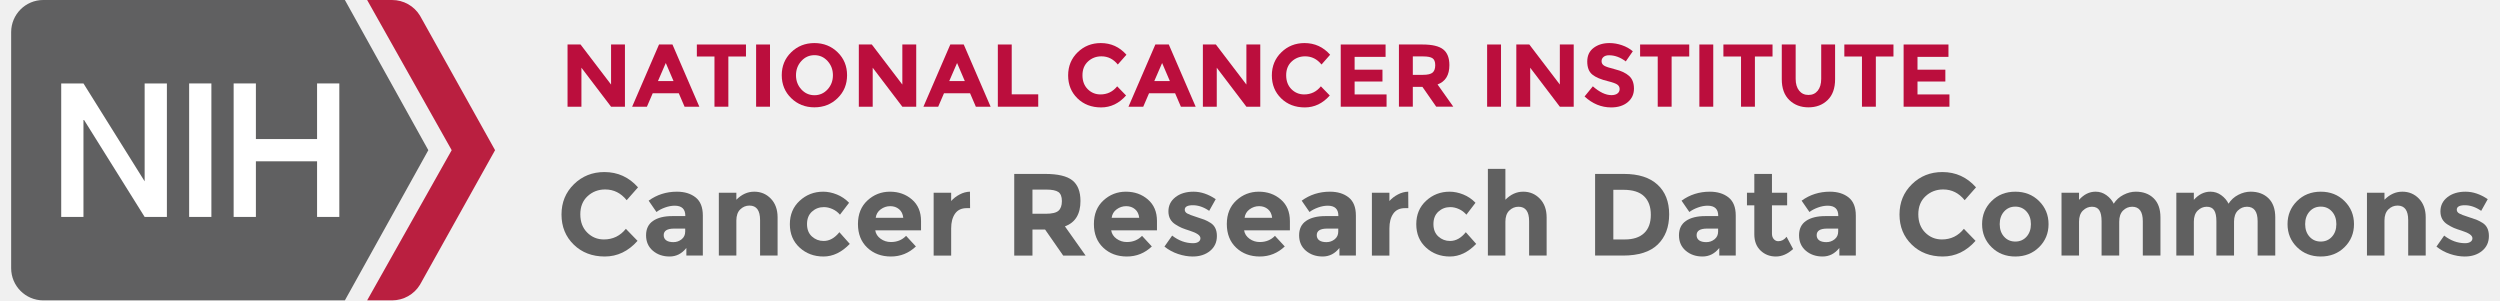
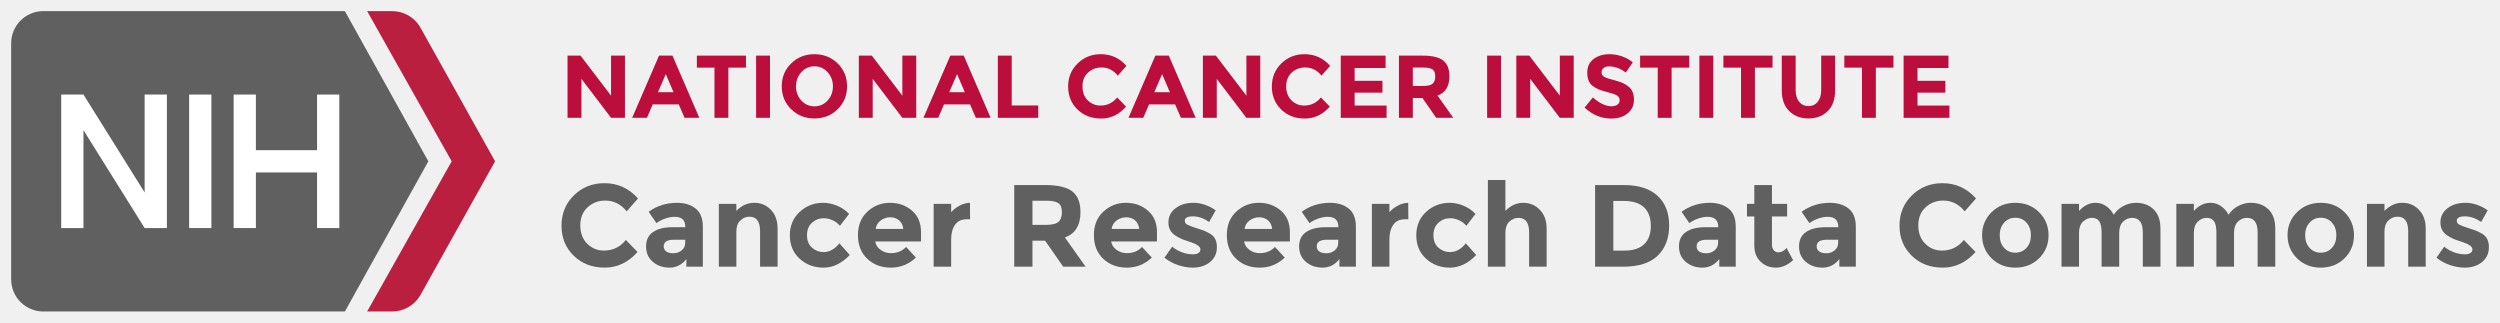
- <svg xmlns="http://www.w3.org/2000/svg" version="1.1" id="Layer_1" x="0px" y="0px" enable-background="new 0 0 496.62 100" xml:space="preserve" viewBox="20.99 23 449.46 54">
+ <svg xmlns="http://www.w3.org/2000/svg" version="1.1" id="Layer_1" x="0px" y="0px" enable-background="new 0 0 496.62 100" xml:space="preserve" viewBox="20.99 21 449.46 58">
  <g>
    <g>
      <path fill="#606061" d="M97.995,50l-15-27H28.764c-3.186,0-5.769,2.59-5.769,5.786v42.428c0,3.195,2.583,5.786,5.769,5.786h54.231    L97.995,50z">
			</path>
      <path fill="#BA1F40" d="M96.496,25.815C95.44,24.069,93.536,23,91.481,23h-4.485l15.201,27L86.995,77h4.486    c2.055,0,3.96-1.069,5.015-2.815L109.995,50L96.496,25.815z">
			</path>
    </g>
    <g>
      <rect x="54.995" y="38" fill="#FFFFFF" width="4" height="24" />
      <polygon fill="#FFFFFF" points="46.995,38 46.995,55.6 35.995,38 31.995,38 31.995,62 35.995,62 35.995,44.4 46.995,62 50.995,62     50.995,38   ">
			</polygon>
      <polygon fill="#FFFFFF" points="77.995,38 77.995,48 66.995,48 66.995,38 62.995,38 62.995,62 66.995,62 66.995,52 77.995,52     77.995,62 81.995,62 81.995,38   ">
			</polygon>
    </g>
  </g>
  <g>
    <g>
      <path fill="#BB0E3D" d="M130.849,31h2.495v11.184h-2.495l-5.328-7.008v7.008h-2.496V31h2.336l5.488,7.2V31z">
			</path>
      <path fill="#BB0E3D" d="M144.064,42.184l-1.04-2.416h-4.688l-1.04,2.416h-2.656L139.472,31h2.416l4.832,11.184H144.064z     M140.688,34.327l-1.407,3.248h2.8L140.688,34.327z">
			</path>
      <path fill="#BB0E3D" d="M151.936,33.159v9.025h-2.495v-9.025h-3.168V31h8.831v2.159H151.936z" />
      <path fill="#BB0E3D" d="M156.928,31h2.496v11.184h-2.496V31z" />
      <path fill="#BB0E3D" d="M171.584,40.64c-1.131,1.104-2.522,1.656-4.176,1.656s-3.046-0.553-4.176-1.656    c-1.131-1.104-1.696-2.478-1.696-4.121c0-1.643,0.565-3.016,1.696-4.12c1.13-1.104,2.522-1.656,4.176-1.656    s3.045,0.553,4.176,1.656c1.131,1.104,1.696,2.478,1.696,4.12C173.28,38.162,172.715,39.535,171.584,40.64z M170.736,36.527    c0-0.997-0.32-1.848-0.96-2.552c-0.641-0.704-1.427-1.056-2.36-1.056s-1.72,0.352-2.36,1.056c-0.64,0.704-0.96,1.555-0.96,2.552    c0,0.998,0.32,1.846,0.96,2.544c0.641,0.699,1.427,1.048,2.36,1.048s1.72-0.349,2.36-1.048    C170.416,38.373,170.736,37.525,170.736,36.527z">
			</path>
      <path fill="#BB0E3D" d="M183.216,31h2.496v11.184h-2.496l-5.328-7.008v7.008h-2.496V31h2.336l5.488,7.2V31z">
			</path>
      <path fill="#BB0E3D" d="M196.432,42.184l-1.04-2.416h-4.688l-1.04,2.416h-2.656L191.84,31h2.416l4.832,11.184H196.432z     M193.056,34.327l-1.408,3.248h2.8L193.056,34.327z">
			</path>
      <path fill="#BB0E3D" d="M200.384,42.184V31h2.496v8.96h4.768v2.224H200.384z" />
      <path fill="#BB0E3D" d="M218.832,39.976c1.226,0,2.229-0.485,3.008-1.456l1.6,1.648c-1.27,1.429-2.766,2.144-4.488,2.144    s-3.141-0.544-4.256-1.632c-1.114-1.088-1.672-2.461-1.672-4.121c0-1.658,0.568-3.042,1.704-4.152    c1.136-1.108,2.525-1.664,4.168-1.664c1.835,0,3.37,0.699,4.608,2.097l-1.553,1.76c-0.789-0.981-1.771-1.472-2.943-1.472    c-0.939,0-1.742,0.307-2.408,0.92c-0.667,0.613-1,1.439-1,2.479s0.314,1.875,0.944,2.504    C217.173,39.661,217.936,39.976,218.832,39.976z">
			</path>
      <path fill="#BB0E3D" d="M233.296,42.184l-1.04-2.416h-4.688l-1.04,2.416h-2.656L228.704,31h2.416l4.832,11.184H233.296z     M229.92,34.327l-1.408,3.248h2.8L229.92,34.327z">
			</path>
      <path fill="#BB0E3D" d="M245.072,31h2.495v11.184h-2.495l-5.328-7.008v7.008h-2.496V31h2.336l5.488,7.2V31z">
			</path>
      <path fill="#BB0E3D" d="M255.455,39.976c1.227,0,2.229-0.485,3.008-1.456l1.601,1.648c-1.27,1.429-2.766,2.144-4.488,2.144    s-3.142-0.544-4.256-1.632c-1.115-1.088-1.672-2.461-1.672-4.121c0-1.658,0.567-3.042,1.704-4.152    c1.136-1.108,2.524-1.664,4.168-1.664c1.834,0,3.37,0.699,4.607,2.097l-1.552,1.76c-0.79-0.981-1.771-1.472-2.944-1.472    c-0.938,0-1.741,0.307-2.408,0.92c-0.666,0.613-1,1.439-1,2.479s0.315,1.875,0.944,2.504    C253.796,39.661,254.56,39.976,255.455,39.976z">
			</path>
      <path fill="#BB0E3D" d="M270.095,31v2.224h-5.567v2.304h5.008v2.128h-5.008v2.321h5.744v2.208h-8.24V31H270.095z" />
      <path fill="#BB0E3D" d="M281.567,34.711c0,1.792-0.71,2.949-2.129,3.472l2.832,4h-3.071l-2.48-3.568h-1.728v3.568h-2.496V31h4.24    c1.738,0,2.979,0.293,3.72,0.88S281.567,33.41,281.567,34.711z M278.559,36.04c0.31-0.277,0.464-0.718,0.464-1.32    s-0.159-1.017-0.479-1.24s-0.88-0.336-1.68-0.336h-1.872v3.312h1.823C277.668,36.456,278.249,36.317,278.559,36.04z">
			</path>
      <path fill="#BB0E3D" d="M288.352,31h2.496v11.184h-2.496V31z" />
      <path fill="#BB0E3D" d="M301.424,31h2.495v11.184h-2.495l-5.328-7.008v7.008H293.6V31h2.336l5.488,7.2V31z">
			</path>
      <path fill="#BB0E3D" d="M309.287,33.231c-0.24,0.197-0.36,0.459-0.36,0.784s0.146,0.584,0.439,0.776    c0.294,0.191,0.971,0.418,2.032,0.68s1.886,0.653,2.473,1.176c0.586,0.522,0.88,1.285,0.88,2.289c0,1.003-0.376,1.816-1.128,2.44    s-1.742,0.936-2.969,0.936c-1.771,0-3.365-0.656-4.783-1.968l1.487-1.824c1.205,1.056,2.32,1.584,3.345,1.584    c0.458,0,0.818-0.099,1.079-0.296c0.262-0.197,0.393-0.464,0.393-0.8s-0.139-0.603-0.416-0.8s-0.827-0.398-1.648-0.601    c-1.301-0.309-2.253-0.712-2.855-1.208s-0.904-1.274-0.904-2.336s0.381-1.88,1.145-2.456c0.762-0.576,1.714-0.864,2.855-0.864    c0.747,0,1.493,0.129,2.24,0.385c0.746,0.256,1.397,0.618,1.952,1.088l-1.265,1.824c-0.971-0.736-1.973-1.104-3.008-1.104    C309.854,32.935,309.526,33.034,309.287,33.231z">
			</path>
      <path fill="#BB0E3D" d="M321.519,33.159v9.025h-2.496v-9.025h-3.168V31h8.832v2.159H321.519z" />
      <path fill="#BB0E3D" d="M326.51,31h2.496v11.184h-2.496V31z" />
      <path fill="#BB0E3D" d="M336.494,33.159v9.025h-2.496v-9.025h-3.168V31h8.832v2.159H336.494z" />
      <path fill="#BB0E3D" d="M344.445,39.296c0.416,0.518,0.977,0.775,1.681,0.775s1.261-0.258,1.672-0.775    c0.41-0.518,0.616-1.225,0.616-2.121V31h2.495v6.256c0,1.622-0.447,2.867-1.344,3.736c-0.896,0.87-2.043,1.305-3.439,1.305    c-1.397,0-2.547-0.438-3.448-1.312c-0.901-0.874-1.353-2.117-1.353-3.728V31h2.496v6.176    C343.821,38.071,344.029,38.778,344.445,39.296z">
			</path>
      <path fill="#BB0E3D" d="M358.237,33.159v9.025h-2.496v-9.025h-3.168V31h8.832v2.159H358.237z" />
      <path fill="#BB0E3D" d="M371.293,31v2.224h-5.568v2.304h5.008v2.128h-5.008v2.321h5.744v2.208h-8.24V31H371.293z" />
    </g>
  </g>
  <g>
    <path fill="#606060" d="M129.562,66.049c1.61,0,2.926-0.637,3.948-1.91l2.1,2.162c-1.666,1.877-3.63,2.814-5.891,2.814   s-4.123-0.714-5.586-2.142c-1.463-1.429-2.194-3.23-2.194-5.407s0.746-3.994,2.236-5.45c1.491-1.456,3.314-2.184,5.471-2.184   c2.408,0,4.424,0.917,6.048,2.751l-2.037,2.31c-1.036-1.287-2.323-1.932-3.863-1.932c-1.232,0-2.286,0.402-3.161,1.207   c-0.875,0.806-1.312,1.891-1.312,3.256c0,1.364,0.413,2.46,1.239,3.286S128.386,66.049,129.562,66.049z">
		</path>
    <path fill="#606060" d="M147.349,68.947h-2.961v-1.365c-0.812,1.022-1.816,1.533-3.014,1.533s-2.201-0.347-3.014-1.039   c-0.812-0.693-1.218-1.617-1.218-2.772s0.42-2.02,1.26-2.593c0.841-0.574,1.988-0.861,3.444-0.861h2.353v-0.063   c0-1.203-0.638-1.806-1.911-1.806c-0.546,0-1.124,0.108-1.732,0.325c-0.609,0.218-1.124,0.487-1.544,0.809l-1.407-2.037   c1.484-1.077,3.178-1.616,5.082-1.616c1.372,0,2.492,0.343,3.36,1.028c0.868,0.687,1.302,1.771,1.302,3.255V68.947z    M144.178,64.643v-0.546h-1.974c-1.261,0-1.891,0.392-1.891,1.176c0,0.406,0.15,0.718,0.452,0.935   c0.301,0.217,0.731,0.325,1.291,0.325s1.054-0.171,1.48-0.515C143.964,65.675,144.178,65.217,144.178,64.643z">
		</path>
    <path fill="#606060" d="M153.375,62.647v6.3h-3.149V57.649h3.149v1.26c0.952-0.966,2.023-1.448,3.213-1.448   c1.19,0,2.188,0.42,2.993,1.26c0.805,0.84,1.207,1.96,1.207,3.359v6.867h-3.149v-6.384c0-1.735-0.638-2.604-1.911-2.604   c-0.63,0-1.18,0.228-1.648,0.682C153.61,61.097,153.375,61.766,153.375,62.647z">
		</path>
    <path fill="#606060" d="M169.063,66.322c1.05,0,1.995-0.525,2.835-1.575l1.869,2.101c-1.456,1.512-3.031,2.268-4.726,2.268   c-1.693,0-3.125-0.535-4.294-1.606s-1.754-2.471-1.754-4.2c0-1.729,0.592-3.136,1.774-4.221c1.184-1.085,2.587-1.627,4.211-1.627   c0.812,0,1.634,0.168,2.468,0.504c0.832,0.336,1.564,0.833,2.194,1.49l-1.639,2.143c-0.364-0.434-0.809-0.77-1.333-1.008   c-0.525-0.238-1.047-0.357-1.564-0.357c-0.826,0-1.537,0.27-2.132,0.809s-0.893,1.288-0.893,2.247s0.298,1.704,0.893,2.236   S168.265,66.322,169.063,66.322z">
		</path>
    <path fill="#606060" d="M185.653,67.31c-1.274,1.204-2.77,1.806-4.483,1.806c-1.716,0-3.133-0.528-4.253-1.586   c-1.12-1.057-1.68-2.474-1.68-4.252c0-1.777,0.57-3.191,1.711-4.242c1.142-1.05,2.488-1.574,4.043-1.574   c1.554,0,2.873,0.469,3.958,1.406c1.085,0.938,1.628,2.227,1.628,3.864v1.68h-8.232c0.098,0.616,0.42,1.12,0.966,1.512   c0.547,0.393,1.162,0.589,1.849,0.589c1.105,0,2.016-0.371,2.729-1.113L185.653,67.31z M182.628,60.61   c-0.434-0.363-0.963-0.546-1.585-0.546c-0.624,0-1.194,0.189-1.712,0.567c-0.519,0.378-0.819,0.889-0.903,1.532h4.956   C183.314,61.492,183.062,60.975,182.628,60.61z">
		</path>
    <path fill="#606060" d="M194.787,60.422c-0.938,0-1.638,0.332-2.1,0.997s-0.693,1.544-0.693,2.636v4.893h-3.149V57.649h3.149v1.491   c0.406-0.462,0.914-0.854,1.522-1.176c0.609-0.322,1.229-0.49,1.859-0.504l0.021,2.961H194.787z">
		</path>
    <path fill="#606060" d="M215.241,59.141c0,2.352-0.931,3.871-2.793,4.557l3.717,5.25h-4.031l-3.256-4.683h-2.268v4.683h-3.276   V54.269h5.565c2.281,0,3.909,0.385,4.883,1.155C214.754,56.193,215.241,57.433,215.241,59.141z M211.292,60.884   c0.406-0.364,0.609-0.941,0.609-1.732s-0.21-1.334-0.63-1.628s-1.155-0.441-2.205-0.441h-2.457v4.348h2.394   C210.124,61.43,210.886,61.248,211.292,60.884z">
		</path>
    <path fill="#606060" d="M228.072,67.31c-1.274,1.204-2.77,1.806-4.483,1.806c-1.716,0-3.133-0.528-4.253-1.586   c-1.12-1.057-1.68-2.474-1.68-4.252c0-1.777,0.57-3.191,1.711-4.242c1.142-1.05,2.488-1.574,4.043-1.574   c1.554,0,2.873,0.469,3.958,1.406c1.085,0.938,1.628,2.227,1.628,3.864v1.68h-8.232c0.098,0.616,0.42,1.12,0.966,1.512   c0.547,0.393,1.162,0.589,1.849,0.589c1.105,0,2.016-0.371,2.729-1.113L228.072,67.31z M225.047,60.61   c-0.434-0.363-0.963-0.546-1.585-0.546c-0.624,0-1.194,0.189-1.712,0.567c-0.519,0.378-0.819,0.889-0.903,1.532h4.956   C225.733,61.492,225.481,60.975,225.047,60.61z">
		</path>
    <path fill="#606060" d="M239.768,65.43c0,1.113-0.409,2.006-1.229,2.678s-1.858,1.008-3.118,1.008c-0.841,0-1.716-0.15-2.625-0.451   c-0.91-0.301-1.729-0.746-2.457-1.334l1.386-1.974c1.176,0.91,2.429,1.365,3.759,1.365c0.406,0,0.728-0.081,0.966-0.242   c0.238-0.16,0.357-0.374,0.357-0.641c0-0.266-0.165-0.511-0.494-0.734s-0.805-0.434-1.428-0.63s-1.099-0.364-1.428-0.504   s-0.703-0.343-1.124-0.609c-0.854-0.531-1.28-1.319-1.28-2.362s0.42-1.894,1.26-2.552c0.84-0.657,1.925-0.986,3.255-0.986   s2.66,0.448,3.99,1.344l-1.176,2.1c-0.98-0.672-1.957-1.008-2.93-1.008c-0.974,0-1.46,0.267-1.46,0.798   c0,0.294,0.154,0.525,0.462,0.693c0.309,0.168,0.819,0.364,1.533,0.588s1.222,0.396,1.522,0.515s0.662,0.305,1.082,0.557   C239.375,63.522,239.768,64.316,239.768,65.43z">
		</path>
    <path fill="#606060" d="M251.969,67.31c-1.274,1.204-2.77,1.806-4.483,1.806c-1.716,0-3.133-0.528-4.253-1.586   c-1.12-1.057-1.68-2.474-1.68-4.252c0-1.777,0.57-3.191,1.711-4.242c1.142-1.05,2.488-1.574,4.043-1.574   c1.554,0,2.873,0.469,3.958,1.406c1.085,0.938,1.628,2.227,1.628,3.864v1.68h-8.232c0.098,0.616,0.42,1.12,0.966,1.512   c0.547,0.393,1.162,0.589,1.849,0.589c1.105,0,2.016-0.371,2.729-1.113L251.969,67.31z M248.945,60.61   c-0.434-0.363-0.963-0.546-1.585-0.546c-0.624,0-1.194,0.189-1.712,0.567c-0.519,0.378-0.819,0.889-0.903,1.532h4.956   C249.63,61.492,249.378,60.975,248.945,60.61z">
		</path>
    <path fill="#606060" d="M264.757,68.947h-2.961v-1.365c-0.812,1.022-1.816,1.533-3.014,1.533s-2.201-0.347-3.014-1.039   c-0.812-0.693-1.218-1.617-1.218-2.772s0.42-2.02,1.26-2.593c0.841-0.574,1.988-0.861,3.444-0.861h2.353v-0.063   c0-1.203-0.638-1.806-1.911-1.806c-0.546,0-1.124,0.108-1.732,0.325c-0.609,0.218-1.124,0.487-1.544,0.809l-1.407-2.037   c1.484-1.077,3.178-1.616,5.082-1.616c1.372,0,2.492,0.343,3.36,1.028c0.868,0.687,1.302,1.771,1.302,3.255V68.947z    M261.586,64.643v-0.546h-1.974c-1.261,0-1.891,0.392-1.891,1.176c0,0.406,0.15,0.718,0.452,0.935   c0.301,0.217,0.731,0.325,1.291,0.325s1.054-0.171,1.48-0.515C261.373,65.675,261.586,65.217,261.586,64.643z">
		</path>
    <path fill="#606060" d="M273.577,60.422c-0.938,0-1.638,0.332-2.1,0.997s-0.693,1.544-0.693,2.636v4.893h-3.149V57.649h3.149v1.491   c0.406-0.462,0.914-0.854,1.522-1.176c0.609-0.322,1.229-0.49,1.859-0.504l0.021,2.961H273.577z">
		</path>
    <path fill="#606060" d="M281.683,66.322c1.05,0,1.995-0.525,2.835-1.575l1.869,2.101c-1.456,1.512-3.031,2.268-4.726,2.268   c-1.693,0-3.125-0.535-4.294-1.606s-1.754-2.471-1.754-4.2c0-1.729,0.592-3.136,1.774-4.221c1.184-1.085,2.587-1.627,4.211-1.627   c0.812,0,1.634,0.168,2.468,0.504c0.832,0.336,1.564,0.833,2.194,1.49l-1.639,2.143c-0.364-0.434-0.809-0.77-1.333-1.008   c-0.525-0.238-1.047-0.357-1.564-0.357c-0.826,0-1.537,0.27-2.132,0.809s-0.893,1.288-0.893,2.247s0.298,1.704,0.893,2.236   S280.885,66.322,281.683,66.322z">
		</path>
    <path fill="#606060" d="M291.636,62.857v6.09h-3.149V53.365h3.149v5.544c0.952-0.966,2.02-1.448,3.203-1.448   c1.183,0,2.18,0.42,2.992,1.26c0.812,0.84,1.218,1.96,1.218,3.359v6.867H295.9v-6.174c0-1.735-0.638-2.604-1.911-2.604   c-0.63,0-1.18,0.228-1.648,0.682C291.871,61.307,291.636,61.976,291.636,62.857z">
		</path>
    <path fill="#606060" d="M318.978,56.19c1.4,1.28,2.101,3.062,2.101,5.344c0,2.282-0.683,4.088-2.048,5.418   s-3.447,1.995-6.247,1.995h-5.02V54.269h5.188C315.569,54.269,317.579,54.909,318.978,56.19z M316.574,64.915   c0.805-0.756,1.208-1.854,1.208-3.297c0-1.441-0.403-2.551-1.208-3.328s-2.04-1.166-3.706-1.166h-1.827v8.925h2.079   C314.618,66.049,315.769,65.671,316.574,64.915z">
		</path>
    <path fill="#606060" d="M333.049,68.947h-2.961v-1.365c-0.812,1.022-1.816,1.533-3.014,1.533s-2.201-0.347-3.014-1.039   c-0.812-0.693-1.218-1.617-1.218-2.772s0.42-2.02,1.26-2.593c0.841-0.574,1.988-0.861,3.444-0.861h2.353v-0.063   c0-1.203-0.638-1.806-1.911-1.806c-0.546,0-1.124,0.108-1.732,0.325c-0.609,0.218-1.124,0.487-1.544,0.809l-1.407-2.037   c1.484-1.077,3.178-1.616,5.082-1.616c1.372,0,2.492,0.343,3.36,1.028c0.868,0.687,1.302,1.771,1.302,3.255V68.947z    M329.878,64.643v-0.546h-1.974c-1.261,0-1.891,0.392-1.891,1.176c0,0.406,0.15,0.718,0.452,0.935   c0.301,0.217,0.731,0.325,1.291,0.325s1.054-0.171,1.48-0.515C329.665,65.675,329.878,65.217,329.878,64.643z">
		</path>
    <path fill="#606060" d="M339.559,59.918v5.061c0,0.434,0.112,0.773,0.336,1.019s0.49,0.367,0.798,0.367   c0.588,0,1.085-0.266,1.491-0.798l1.176,2.205c-0.979,0.896-2.013,1.344-3.098,1.344s-2.002-0.357-2.751-1.071   s-1.123-1.687-1.123-2.919v-5.207h-1.323v-2.269h1.323v-3.381h3.171v3.381h2.73v2.269H339.559z">
		</path>
    <path fill="#606060" d="M354.636,68.947h-2.961v-1.365c-0.812,1.022-1.816,1.533-3.014,1.533s-2.201-0.347-3.014-1.039   c-0.812-0.693-1.218-1.617-1.218-2.772s0.42-2.02,1.26-2.593c0.841-0.574,1.988-0.861,3.444-0.861h2.353v-0.063   c0-1.203-0.638-1.806-1.911-1.806c-0.546,0-1.124,0.108-1.732,0.325c-0.609,0.218-1.124,0.487-1.544,0.809l-1.407-2.037   c1.484-1.077,3.178-1.616,5.082-1.616c1.372,0,2.492,0.343,3.36,1.028c0.868,0.687,1.302,1.771,1.302,3.255V68.947z    M351.465,64.643v-0.546h-1.974c-1.261,0-1.891,0.392-1.891,1.176c0,0.406,0.15,0.718,0.452,0.935   c0.301,0.217,0.731,0.325,1.291,0.325s1.054-0.171,1.48-0.515C351.251,65.675,351.465,65.217,351.465,64.643z">
		</path>
    <path fill="#606060" d="M370.113,66.049c1.61,0,2.926-0.637,3.948-1.91l2.1,2.162c-1.666,1.877-3.63,2.814-5.891,2.814   s-4.123-0.714-5.586-2.142c-1.463-1.429-2.194-3.23-2.194-5.407s0.746-3.994,2.236-5.45c1.491-1.456,3.314-2.184,5.471-2.184   c2.408,0,4.424,0.917,6.048,2.751l-2.037,2.31c-1.036-1.287-2.323-1.932-3.863-1.932c-1.232,0-2.286,0.402-3.161,1.207   c-0.875,0.806-1.312,1.891-1.312,3.256c0,1.364,0.413,2.46,1.239,3.286S368.937,66.049,370.113,66.049z">
		</path>
    <path fill="#606060" d="M389.286,63.298c0,1.639-0.567,3.018-1.701,4.138s-2.559,1.68-4.273,1.68s-3.14-0.56-4.273-1.68   s-1.701-2.499-1.701-4.138c0-1.638,0.567-3.02,1.701-4.146s2.559-1.69,4.273-1.69s3.14,0.563,4.273,1.69   S389.286,61.66,389.286,63.298z M380.507,63.298c0,0.925,0.263,1.677,0.788,2.258c0.524,0.581,1.196,0.872,2.016,0.872   s1.491-0.291,2.016-0.872c0.525-0.581,0.788-1.333,0.788-2.258c0-0.924-0.263-1.68-0.788-2.268   c-0.524-0.588-1.196-0.882-2.016-0.882s-1.491,0.294-2.016,0.882C380.77,61.618,380.507,62.374,380.507,63.298z">
		</path>
    <path fill="#606060" d="M401.991,62.857v6.09h-3.171v-6.174c0-0.896-0.137-1.554-0.41-1.974c-0.272-0.42-0.714-0.63-1.322-0.63   c-0.609,0-1.148,0.228-1.617,0.682c-0.47,0.455-0.704,1.124-0.704,2.006v6.09h-3.149V57.649h3.149v1.281   c0.868-0.979,1.862-1.47,2.982-1.47c0.714,0,1.361,0.21,1.942,0.63s1.019,0.931,1.312,1.532c0.434-0.686,1.019-1.218,1.754-1.596   c0.734-0.378,1.473-0.566,2.215-0.566c1.33,0,2.401,0.396,3.213,1.187c0.812,0.791,1.219,1.936,1.219,3.433v6.867h-3.171v-6.174   c0-1.735-0.638-2.604-1.911-2.604c-0.63,0-1.177,0.228-1.639,0.682C402.221,61.307,401.991,61.976,401.991,62.857z">
		</path>
    <path fill="#606060" d="M422.633,62.857v6.09h-3.171v-6.174c0-0.896-0.137-1.554-0.41-1.974c-0.272-0.42-0.714-0.63-1.322-0.63   c-0.609,0-1.148,0.228-1.617,0.682c-0.47,0.455-0.704,1.124-0.704,2.006v6.09h-3.149V57.649h3.149v1.281   c0.868-0.979,1.862-1.47,2.982-1.47c0.714,0,1.361,0.21,1.942,0.63s1.019,0.931,1.312,1.532c0.434-0.686,1.019-1.218,1.754-1.596   c0.734-0.378,1.473-0.566,2.215-0.566c1.33,0,2.401,0.396,3.213,1.187c0.812,0.791,1.219,1.936,1.219,3.433v6.867h-3.171v-6.174   c0-1.735-0.638-2.604-1.911-2.604c-0.63,0-1.177,0.228-1.639,0.682C422.864,61.307,422.633,61.976,422.633,62.857z">
		</path>
    <path fill="#606060" d="M444.2,63.298c0,1.639-0.567,3.018-1.701,4.138s-2.559,1.68-4.273,1.68s-3.14-0.56-4.273-1.68   s-1.701-2.499-1.701-4.138c0-1.638,0.567-3.02,1.701-4.146s2.559-1.69,4.273-1.69s3.14,0.563,4.273,1.69S444.2,61.66,444.2,63.298z    M435.421,63.298c0,0.925,0.263,1.677,0.788,2.258c0.524,0.581,1.196,0.872,2.016,0.872s1.491-0.291,2.016-0.872   c0.525-0.581,0.788-1.333,0.788-2.258c0-0.924-0.263-1.68-0.788-2.268c-0.524-0.588-1.196-0.882-2.016-0.882   s-1.491,0.294-2.016,0.882C435.684,61.618,435.421,62.374,435.421,63.298z">
		</path>
    <path fill="#606060" d="M449.68,62.647v6.3h-3.149V57.649h3.149v1.26c0.952-0.966,2.023-1.448,3.213-1.448   c1.19,0,2.188,0.42,2.993,1.26c0.805,0.84,1.207,1.96,1.207,3.359v6.867h-3.149v-6.384c0-1.735-0.638-2.604-1.911-2.604   c-0.63,0-1.18,0.228-1.648,0.682C449.915,61.097,449.68,61.766,449.68,62.647z">
		</path>
    <path fill="#606060" d="M468.455,65.43c0,1.113-0.409,2.006-1.229,2.678s-1.858,1.008-3.118,1.008c-0.841,0-1.716-0.15-2.625-0.451   c-0.91-0.301-1.729-0.746-2.457-1.334l1.386-1.974c1.176,0.91,2.429,1.365,3.759,1.365c0.406,0,0.728-0.081,0.966-0.242   c0.238-0.16,0.357-0.374,0.357-0.641c0-0.266-0.165-0.511-0.494-0.734s-0.805-0.434-1.428-0.63s-1.099-0.364-1.428-0.504   s-0.703-0.343-1.124-0.609c-0.854-0.531-1.28-1.319-1.28-2.362s0.42-1.894,1.26-2.552c0.84-0.657,1.925-0.986,3.255-0.986   s2.66,0.448,3.99,1.344l-1.176,2.1c-0.98-0.672-1.957-1.008-2.93-1.008c-0.974,0-1.46,0.267-1.46,0.798   c0,0.294,0.154,0.525,0.462,0.693c0.309,0.168,0.819,0.364,1.533,0.588s1.222,0.396,1.522,0.515s0.662,0.305,1.082,0.557   C468.062,63.522,468.455,64.316,468.455,65.43z">
		</path>
  </g>
</svg>
